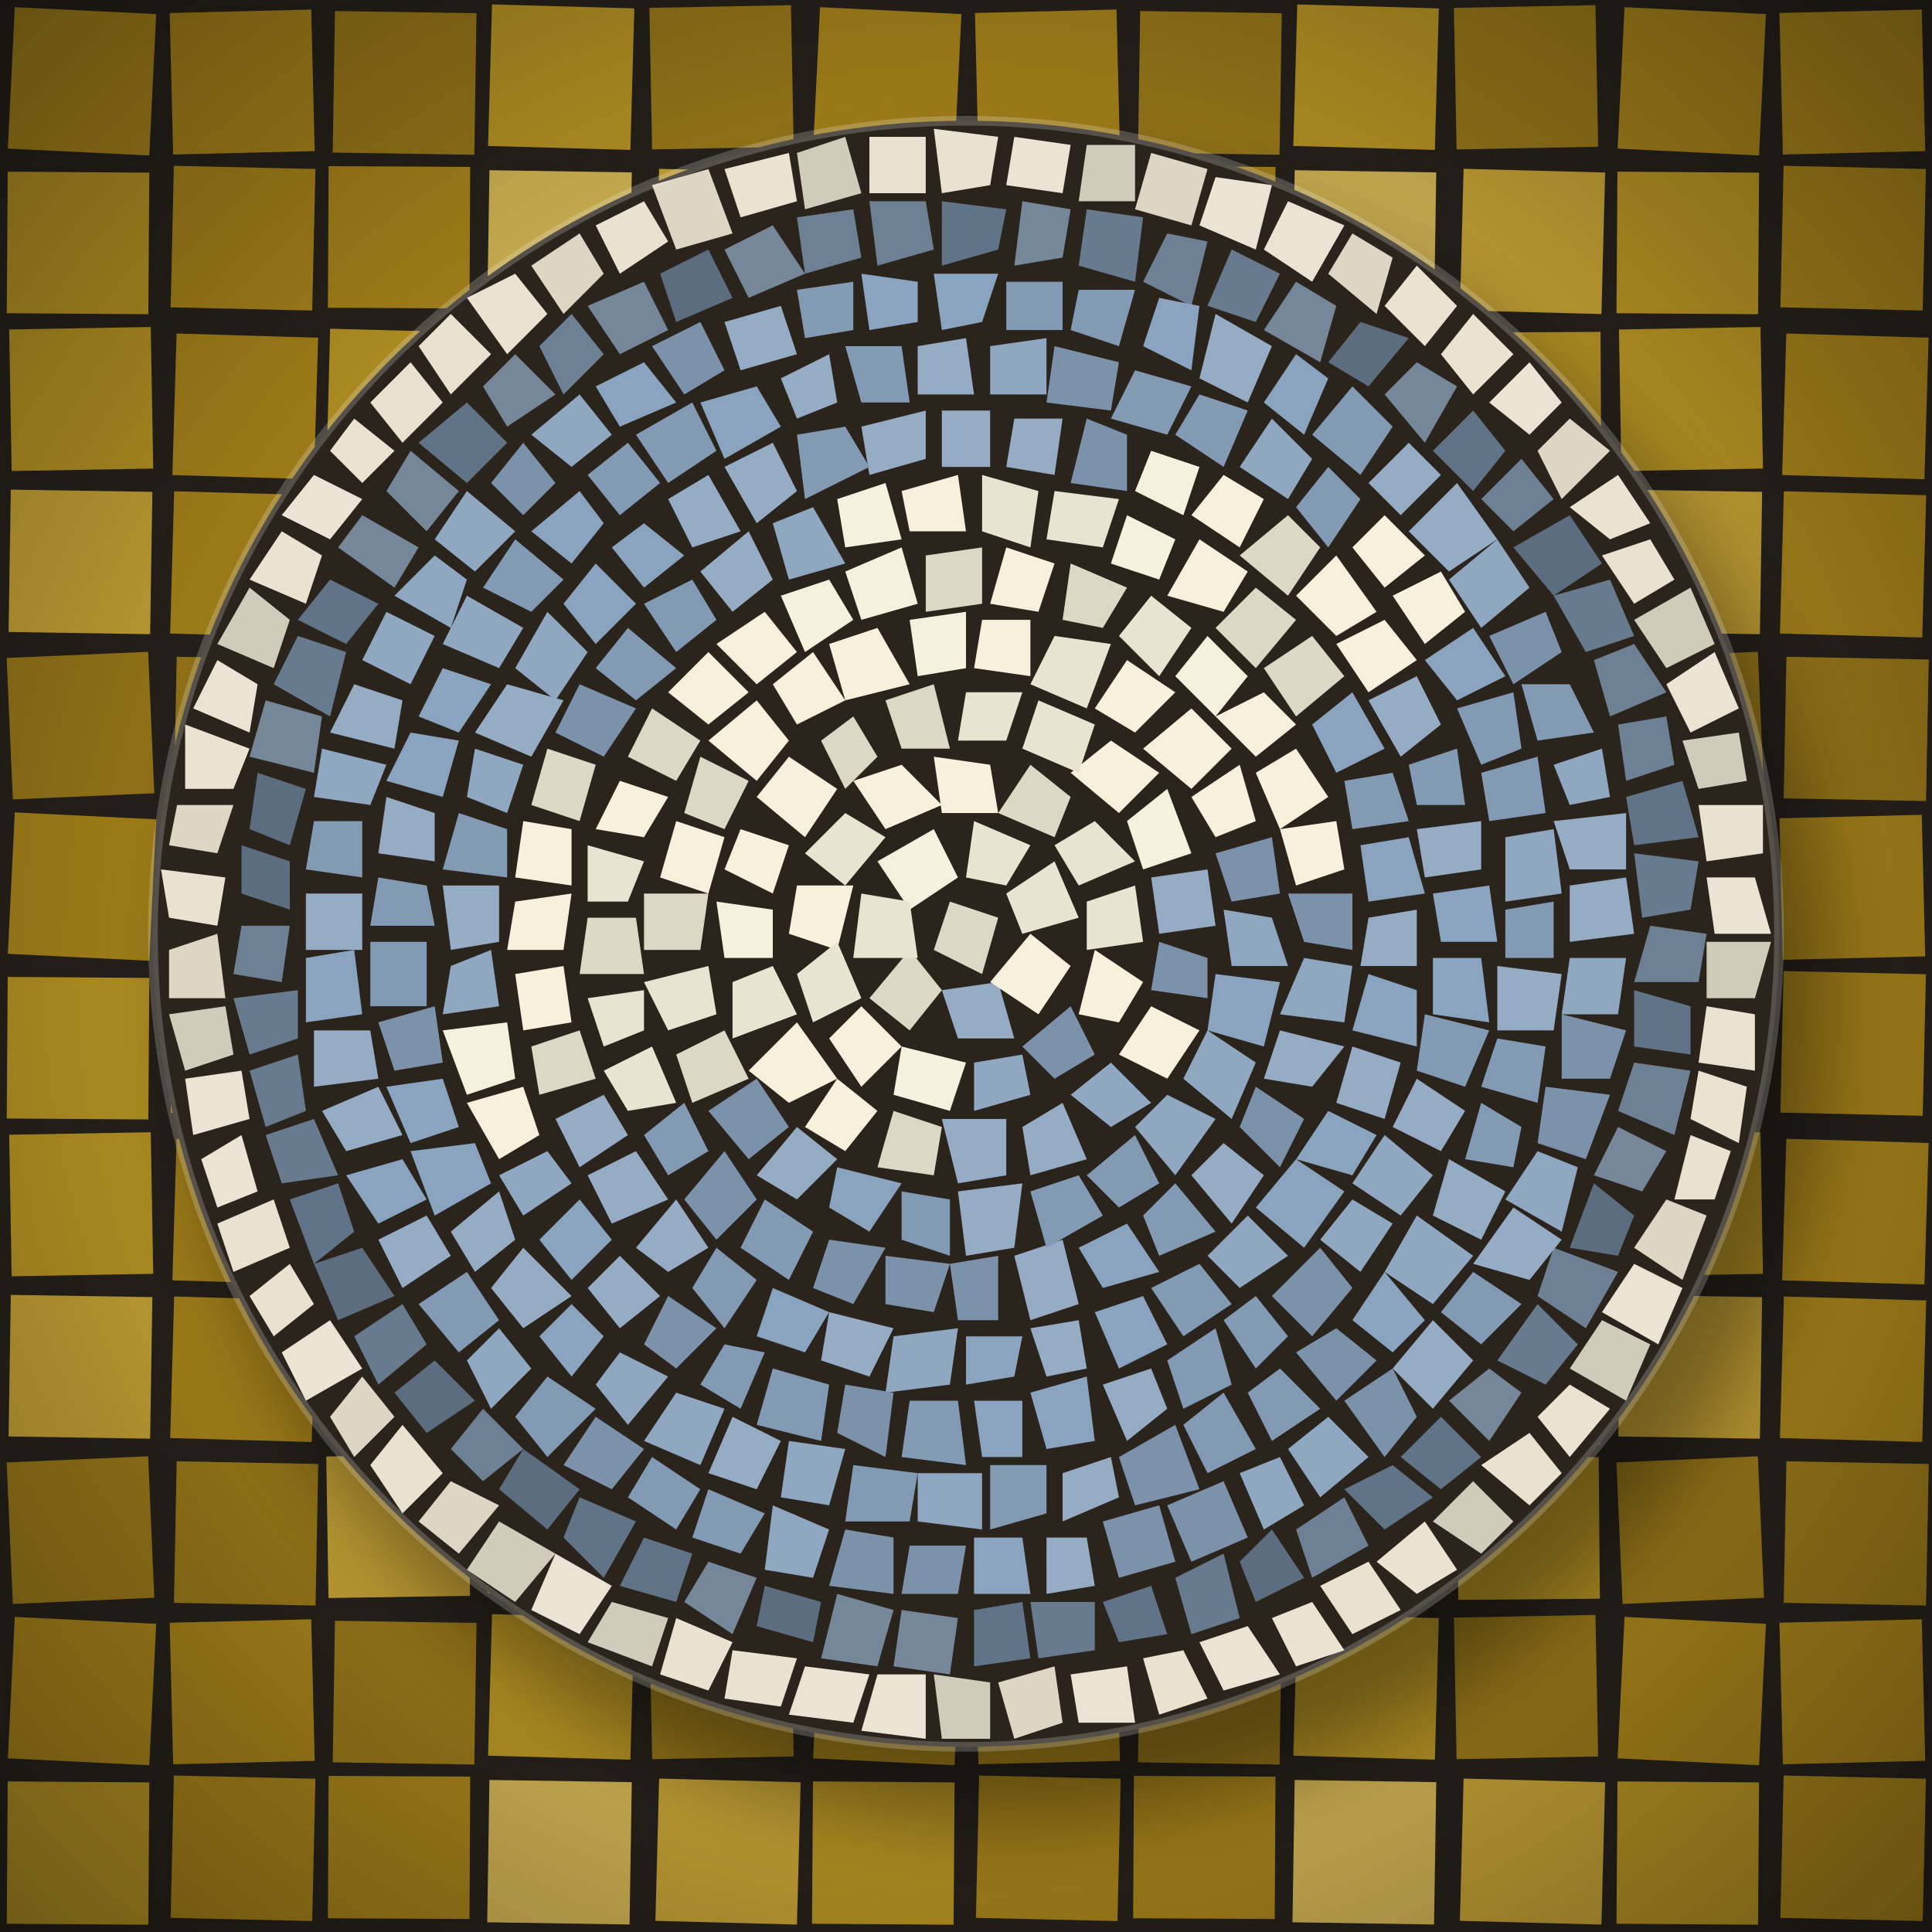
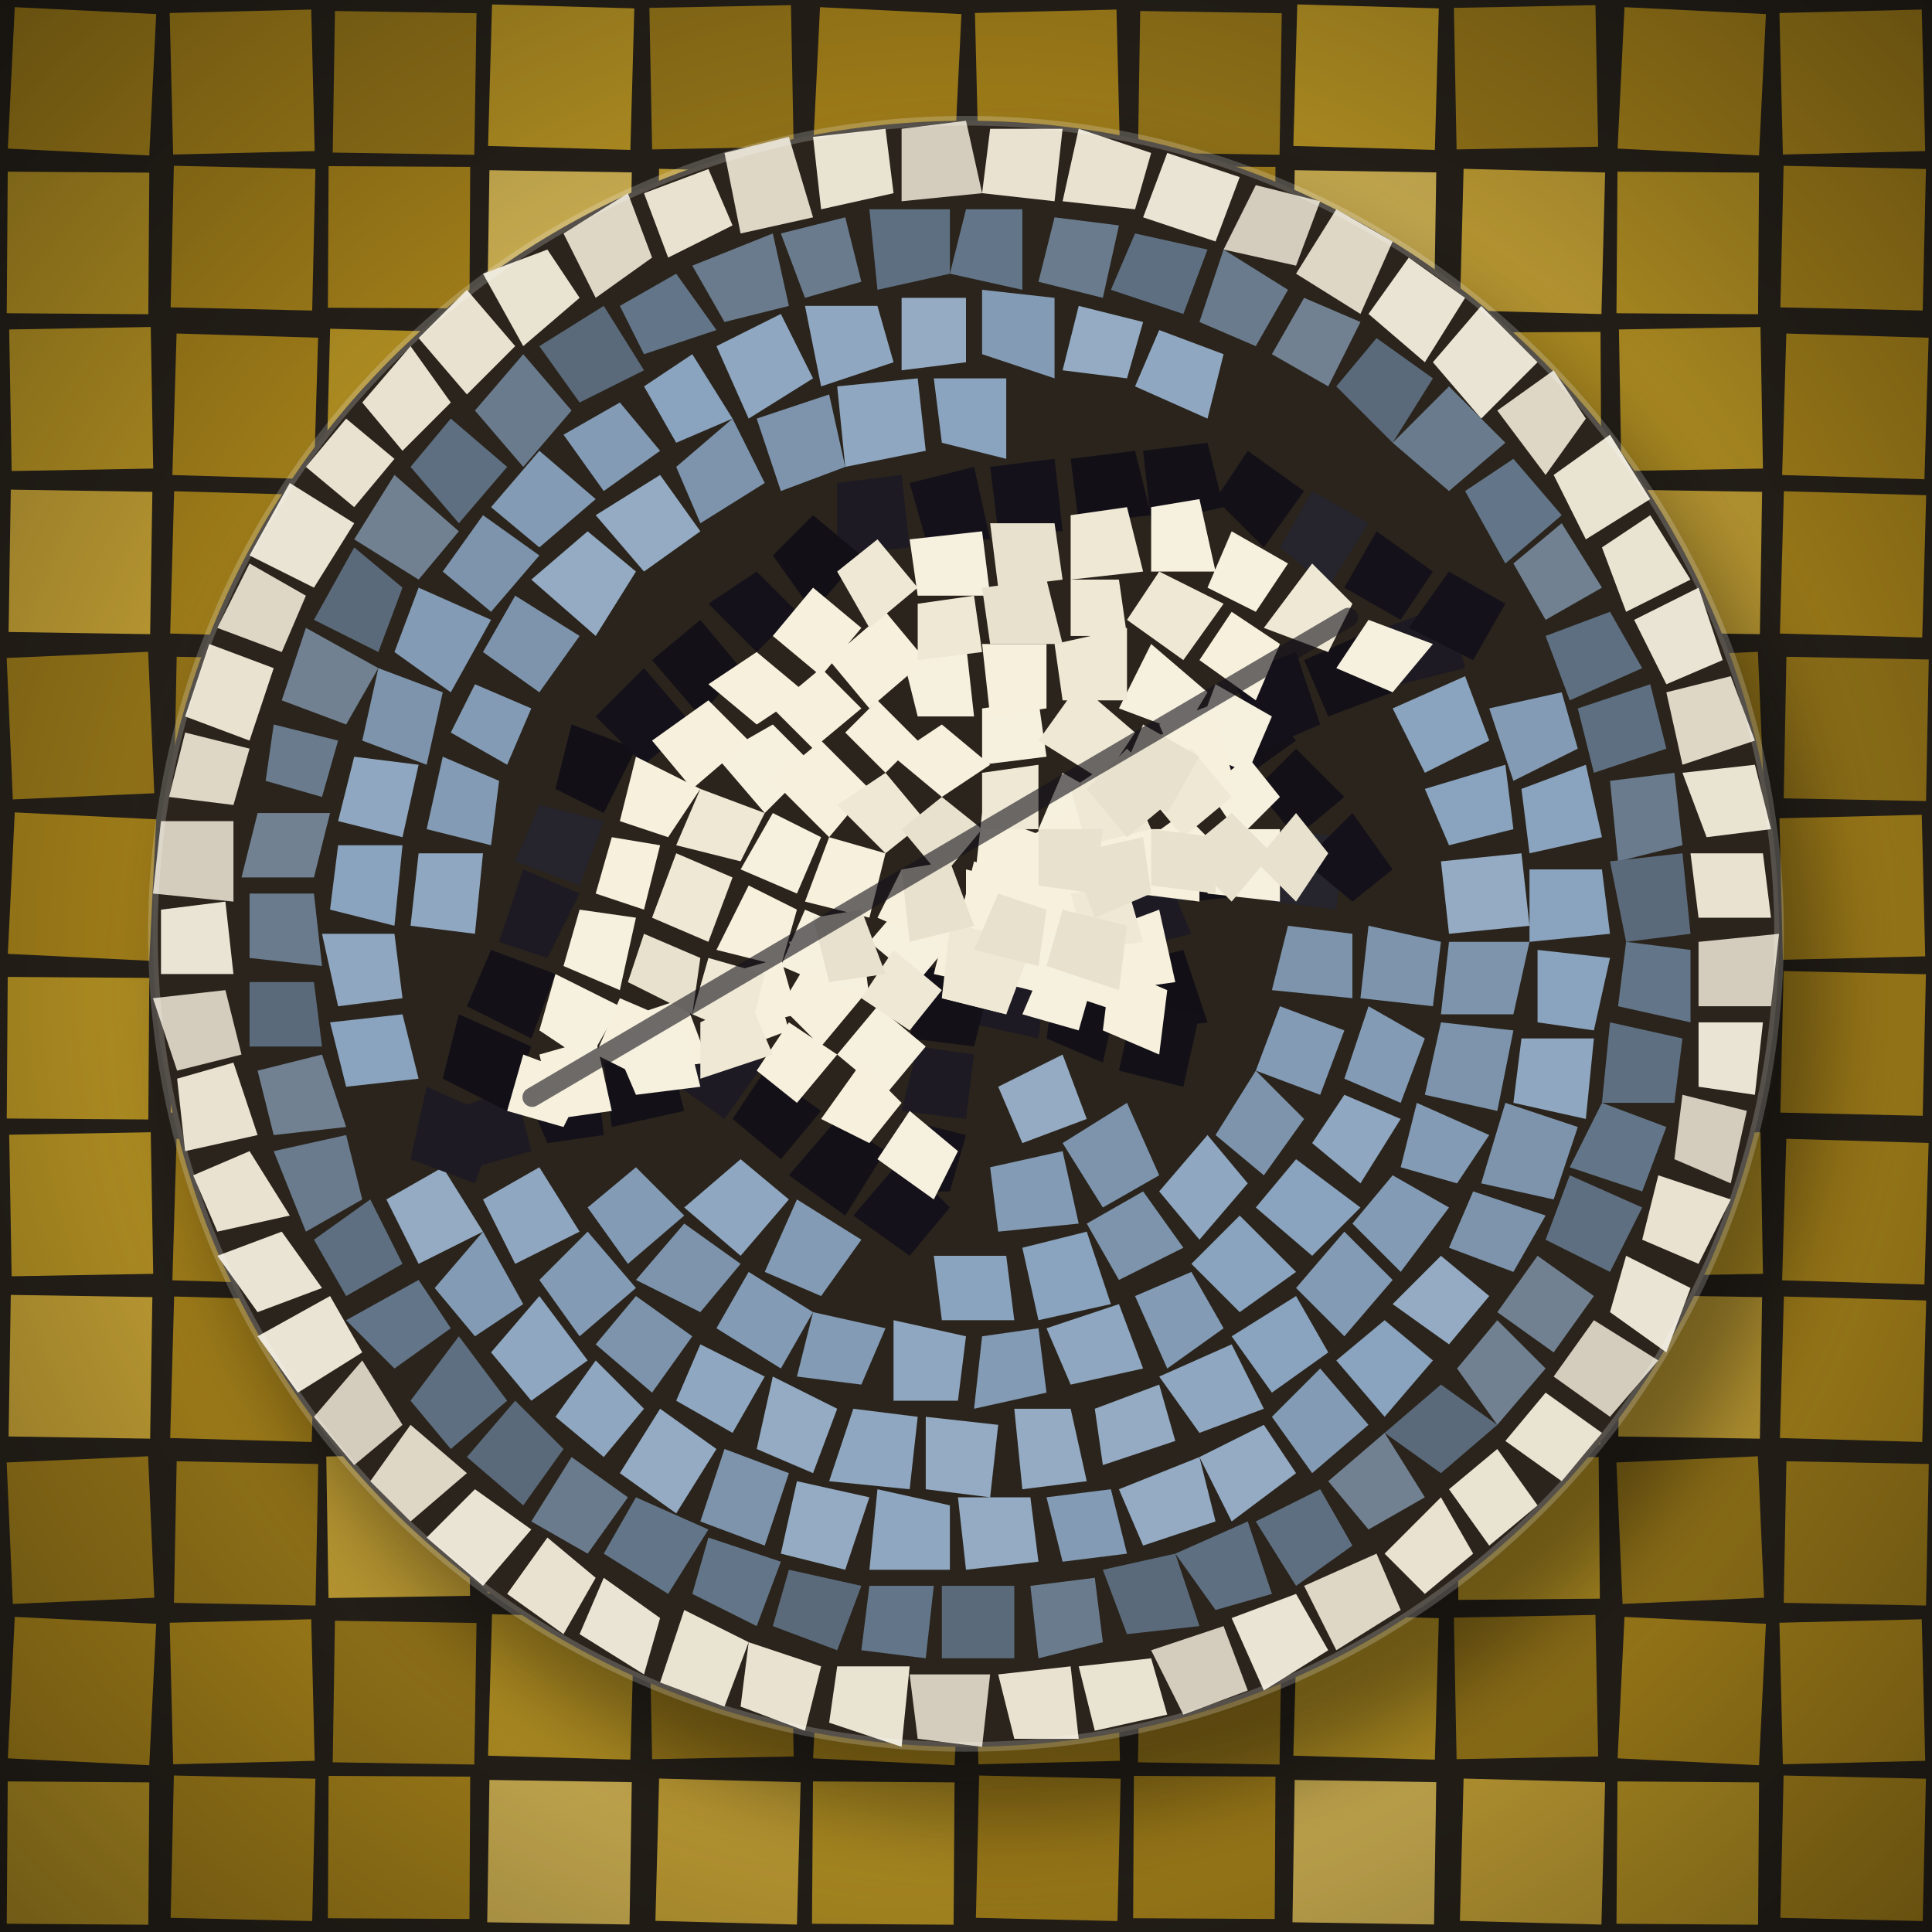
<svg xmlns="http://www.w3.org/2000/svg" viewBox="0 0 240 240" width="240" height="240" role="img" aria-labelledby="realms-piece-sky-t realms-piece-sky-d">
  <defs>
    <pattern id="realms-piece-sky-gold1" width="100" height="100" patternUnits="userSpaceOnUse">
      <rect x="1.4" y="1.3" width="17.6" height="17.6" fill="#b8901d" transform="rotate(2.8 10.0 10.0)" />
      <rect x="0.9" y="21.4" width="17.6" height="17.6" fill="#c9a227" transform="rotate(0.4 10.0 30.0)" />
      <rect x="1.3" y="40.8" width="17.6" height="17.6" fill="#c9a227" transform="rotate(-1.0 10.0 50.0)" />
      <rect x="1.2" y="61.0" width="17.6" height="17.6" fill="#d8b13a" transform="rotate(0.9 10.0 70.0)" />
      <rect x="1.2" y="81.3" width="17.6" height="17.6" fill="#a8841c" transform="rotate(-2.5 10.0 90.0)" />
      <rect x="21.3" y="1.4" width="17.6" height="17.6" fill="#b8901d" transform="rotate(-1.4 30.0 10.0)" />
      <rect x="21.4" y="20.8" width="17.6" height="17.6" fill="#b8901d" transform="rotate(1.3 30.0 30.0)" />
      <rect x="21.7" y="41.7" width="17.6" height="17.6" fill="#b8901d" transform="rotate(1.7 30.0 50.0)" />
      <rect x="21.4" y="61.3" width="17.6" height="17.6" fill="#b8901d" transform="rotate(1.6 30.0 70.0)" />
      <rect x="21.8" y="81.7" width="17.6" height="17.6" fill="#a8841c" transform="rotate(1.1 30.0 90.0)" />
      <rect x="41.5" y="1.5" width="17.6" height="17.6" fill="#a8841c" transform="rotate(0.9 50.0 10.0)" />
      <rect x="40.8" y="20.7" width="17.6" height="17.6" fill="#b8901d" transform="rotate(0.3 50.0 30.0)" />
      <rect x="40.8" y="41.1" width="17.6" height="17.6" fill="#c9a227" transform="rotate(1.5 50.0 50.0)" />
      <rect x="41.7" y="61.8" width="17.6" height="17.6" fill="#e6c55c" transform="rotate(-0.3 50.0 70.0)" />
      <rect x="40.7" y="80.8" width="17.6" height="17.6" fill="#d8b13a" transform="rotate(-0.9 50.0 90.0)" />
      <rect x="60.9" y="0.8" width="17.6" height="17.6" fill="#c9a227" transform="rotate(1.6 70.0 10.0)" />
      <rect x="60.7" y="21.3" width="17.6" height="17.6" fill="#e6c55c" transform="rotate(0.9 70.0 30.0)" />
      <rect x="61.6" y="41.8" width="17.6" height="17.6" fill="#c9a227" transform="rotate(-0.7 70.0 50.0)" />
      <rect x="61.2" y="61.1" width="17.6" height="17.6" fill="#d8b13a" transform="rotate(-2.0 70.0 70.0)" />
      <rect x="60.9" y="80.7" width="17.6" height="17.6" fill="#b8901d" transform="rotate(2.2 70.0 90.0)" />
      <rect x="80.8" y="0.8" width="17.6" height="17.6" fill="#a8841c" transform="rotate(-1.1 90.0 10.0)" />
      <rect x="81.6" y="21.2" width="17.6" height="17.6" fill="#d8b13a" transform="rotate(1.5 90.0 30.0)" />
      <rect x="81.3" y="41.3" width="17.6" height="17.6" fill="#c9a227" transform="rotate(-0.3 90.0 50.0)" />
      <rect x="81.7" y="61.4" width="17.6" height="17.6" fill="#d8b13a" transform="rotate(3.0 90.0 70.0)" />
      <rect x="81.1" y="81.1" width="17.6" height="17.6" fill="#c9a227" transform="rotate(-0.5 90.0 90.0)" />
    </pattern>
    <radialGradient id="realms-piece-sky-rg2" cx="0.5" cy="0.5" r="0.75">
      <stop offset="40%" stop-color="#000000" stop-opacity="0" />
      <stop offset="100%" stop-color="#000000" stop-opacity="0.5" />
    </radialGradient>
    <filter id="realms-piece-sky-blur3" x="-20%" y="-20%" width="140%" height="140%">
      <feGaussianBlur stdDeviation="5" />
    </filter>
  </defs>
  <g class="plate">
    <rect x="0" y="0" width="240" height="240" fill="#2a241c" />
    <rect x="0" y="0" width="240" height="240" fill="url(#realms-piece-sky-gold1)" />
    <rect x="0" y="0" width="240" height="240" fill="url(#realms-piece-sky-rg2)" />
  </g>
  <circle cx="125" cy="124" r="102" fill="#000" opacity="0.4" filter="url(#realms-piece-sky-blur3)" />
  <circle cx="120" cy="116" r="101" fill="#2a241c" />
-   <path d="M46 50l5 -5l4 5l-5 5zM52 43l4 -4l5 5l-5 5zM74 28l6 -3l3 5l-6 4zM108 17l7 0l0 7l-7 0zM116 16l8 1l-1 6l-6 1zM205 67l3 5l-5 3l-4 -6zM219 100l0 6l-7 1l-1 -7zM215 143l-2 6l-5 0l2 -8zM194 183l-4 4l-6 -5l6 -4zM174 200l-6 3l-4 -6l6 -3zM150 211l-6 2l-2 -7l5 -1zM97 212l-7 -1l1 -6l8 1zM88 210l-6 -2l2 -7l7 3zM50 188l-4 -6l4 -5l5 6zM34 166l-3 -5l5 -4l3 5zM29 158l-2 -6l7 -3l2 6zM21 114l-1 -6l8 1l-1 6z" fill="#e9e2d0" />
-   <path d="M58 37l6 -3l4 5l-5 5zM90 21l8 -2l1 6l-7 2zM176 33l5 5l-4 5l-5 -5zM183 39l5 5l-5 5l-4 -5zM201 59l4 6l-5 2l-5 -4zM218 126l0 7l-7 -1l1 -7zM217 135l-1 7l-6 -3l1 -6zM200 175l-5 6l-4 -5l4 -4zM181 195l-5 3l-5 -4l6 -5zM167 205l-6 2l-3 -6l5 -2zM23 98l0 -8l8 3l-2 5zM31 72l4 -6l5 3l-2 6zM41 56l3 -4l5 4l-4 4z" fill="#eae3d2" />
-   <path d="M66 33l6 -4l3 5l-5 5zM81 23l7 -2l3 8l-7 2zM143 19l7 2l-2 7l-7 -2zM168 29l5 3l-2 7l-6 -5zM195 52l5 4l-6 6l-3 -6zM212 151l-3 8l-6 -4l4 -6zM132 214l-6 2l-2 -7l7 -2zM57 193l-5 -4l4 -5l6 3zM44 181l-3 -5l4 -5l4 5zM21 124l0 -6l6 -2l1 8zM21 105l1 -5l7 0l-2 6z" fill="#ddd6c5" />
-   <path d="M99 19l6 -2l2 7l-7 2zM135 18l6 0l0 7l-7 0zM210 73l3 7l-6 3l-4 -6zM216 91l1 6l-6 1l-2 -6zM220 117l-2 7l-6 0l0 -7zM205 167l-3 7l-7 -4l4 -6zM188 189l-4 4l-6 -4l5 -5zM123 216l-6 0l-1 -8l7 1zM81 207l-8 -3l3 -5l7 2zM64 199l-6 -4l4 -6l7 4zM23 133l-2 -7l7 -1l1 6zM27 80l4 -7l5 4l-2 6z" fill="#d1cbbb" />
-   <path d="M126 17l7 1l-1 6l-7 -1zM151 22l7 1l-2 8l-7 -3zM160 25l7 3l-4 7l-6 -4zM190 45l4 5l-4 4l-5 -4zM213 81l3 7l-6 3l-3 -6zM218 109l2 7l-7 0l-1 -7zM209 160l-3 7l-7 -4l4 -6zM159 208l-7 2l-3 -6l6 -2zM141 214l-7 0l-1 -6l7 -1zM115 216l-8 -1l2 -7l6 0zM106 214l-8 -1l2 -6l8 1zM72 203l-6 -3l3 -7l7 4zM38 174l-3 -6l6 -4l4 6zM27 150l-2 -6l5 -3l2 7zM24 141l-1 -7l7 -1l1 6zM24 88l3 -6l5 3l-1 6zM35 64l4 -5l6 3l-4 5z" fill="#ebe4d4" />
-   <path d="M161 35l5 3l-2 7l-7 -4zM176 45l5 3l-4 7l-5 -6zM207 143l-3 5l-6 -2l3 -6zM189 173l-4 6l-5 -5l5 -4zM118 208l-7 -1l1 -7l7 1zM109 207l-7 -1l2 -8l7 2zM91 203l-6 -4l3 -5l6 2zM31 94l2 -7l7 2l-1 7zM42 68l3 -4l7 4l-3 5zM48 61l3 -5l6 5l-4 5zM60 48l4 -4l5 5l-6 4zM73 38l7 -3l3 6l-6 3zM90 31l6 -3l4 6l-7 3zM127 25l6 1l-1 6l-6 1z" fill="#768799" />
-   <path d="M169 40l6 2l-5 6l-5 -3zM195 64l4 6l-6 4l-5 -6zM203 151l-2 5l-6 -1l3 -8zM162 196l-6 3l-2 -5l4 -4zM101 204l-7 -2l1 -5l7 2zM68 190l-6 -5l3 -5l7 5zM53 178l-4 -5l5 -4l5 5zM42 164l-3 -7l6 -2l4 6zM30 111l0 -6l6 2l0 6zM31 103l1 -7l6 2l-2 7zM82 34l6 -3l3 6l-7 3z" fill="#5c6d7f" />
-   <path d="M183 51l4 5l-4 5l-5 -5zM209 97l2 7l-8 1l-1 -6zM210 125l0 6l-7 -1l0 -7zM184 181l-5 4l-5 -4l5 -5zM178 186l-6 4l-5 -5l6 -3zM145 203l-6 1l-2 -5l6 -2zM128 206l-7 1l0 -7l6 -1zM84 199l-7 -2l3 -6l6 2zM75 196l-5 -5l2 -5l7 3zM39 157l-3 -8l6 -2l2 6zM37 77l4 -5l6 3l-4 5zM52 55l6 -5l5 5l-5 5zM117 25l8 1l-1 5l-7 2z" fill="#617386" />
-   <path d="M189 57l4 5l-5 4l-4 -4zM203 80l4 6l-7 3l-2 -7zM207 89l1 6l-6 2l-1 -7zM212 116l-1 6l-8 0l2 -7zM210 133l-2 8l-7 -3l2 -6zM201 158l-4 7l-6 -4l2 -6zM170 192l-7 4l-2 -6l6 -4zM60 184l-4 -4l4 -5l5 5zM29 121l1 -6l6 0l-1 7zM67 43l4 -4l4 5l-5 5zM99 27l7 -1l1 6l-7 2zM108 25l7 0l1 6l-7 2zM145 29l5 1l-2 8l-6 -3z" fill="#6e8093" />
-   <path d="M200 72l3 7l-6 2l-4 -7zM211 107l-1 6l-6 1l-1 -8zM196 167l-4 5l-6 -3l5 -7zM154 201l-6 2l-2 -7l6 -3zM136 205l-7 1l-1 -7l8 0zM47 172l-3 -6l6 -4l3 5zM35 147l-2 -6l6 -2l3 7zM33 140l-2 -7l6 -2l1 7zM31 131l-2 -7l8 -1l0 6zM34 85l3 -6l6 2l-2 8zM135 26l7 1l-1 8l-7 -2zM153 31l6 3l-3 6l-6 -2z" fill="#677a8e" />
-   <path d="M50 160l-3 -6l6 -3l3 5zM43 143l-3 -5l7 -3l3 6zM39 135l0 -7l7 0l1 6zM38 118l0 -7l7 0l0 7zM41 91l3 -6l6 2l-1 6zM90 40l7 -2l2 6l-7 2zM151 39l7 4l-3 7l-6 -3zM175 55l4 4l-5 5l-4 -4zM181 60l5 7l-6 4l-5 -5zM202 101l0 7l-7 0l-2 -6zM202 109l1 7l-8 1l0 -7zM194 154l-4 5l-7 -2l5 -7zM183 169l-5 6l-5 -5l5 -6zM136 197l-6 1l0 -7l5 0zM194 121l-1 7l-7 0l0 -8zM187 148l-3 6l-6 -3l2 -7zM139 186l-7 3l0 -6l6 -2zM94 185l-6 -2l3 -7l6 3zM65 165l-4 -5l4 -5l6 6zM59 158l-3 -5l6 -5l2 6zM47 106l1 -7l6 2l0 6zM97 47l6 -3l1 6l-5 2zM114 43l6 -1l1 7l-7 0zM77 165l-4 -5l4 -4l5 5zM56 118l-1 -8l7 0l0 7zM59 91l4 -6l7 2l-4 7zM83 62l5 -3l4 7l-6 2zM90 58l6 -3l3 6l-5 4zM107 53l8 -2l0 6l-7 2zM117 51l6 0l0 7l-6 0zM126 52l6 0l-1 7l-6 -1zM176 84l3 6l-5 4l-4 -7zM184 102l0 6l-7 1l-1 -6zM182 138l-3 5l-6 -3l3 -6zM145 175l-5 4l-3 -7l6 -2zM176 113l0 7l-7 0l1 -6zM174 132l-2 7l-6 -2l2 -7zM135 170l-5 1l-2 -6l6 -1zM108 171l-6 -2l1 -6l8 2zM83 158l-4 -3l5 -6l4 6zM76 152l-3 -6l6 -3l4 6zM72 145l-3 -6l6 -3l3 5zM87 71l6 -5l3 6l-5 4zM167 130l-4 5l-6 -1l2 -6zM157 146l-4 6l-5 -6l4 -4zM134 162l-6 2l-2 -8l6 -2zM126 155l-6 1l-1 -8l8 -1zM99 149l-5 -3l5 -6l5 4zM135 144l-7 2l-1 -6l5 -3zM125 146l-6 1l-2 -8l8 0zM150 108l1 7l-7 1l-1 -7zM126 129l-7 0l-2 -6l7 -1z" fill="#95acc4" />
-   <path d="M47 152l-4 -6l7 -2l3 5zM38 127l0 -8l6 -1l1 8zM74 48l6 -3l4 5l-7 3zM107 34l7 1l0 5l-6 1zM116 34l8 0l-2 6l-5 1zM144 37l5 1l-1 8l-6 -3zM161 44l4 3l-3 7l-5 -4zM128 198l-7 0l0 -7l6 0zM177 164l-4 4l-5 -4l4 -6zM71 171l-4 -5l4 -4l4 4zM54 151l-3 -8l8 -1l2 5zM51 142l-3 -7l7 -1l2 6zM48 97l3 -6l6 1l-2 7zM52 89l3 -6l6 2l-4 6zM66 66l6 -5l3 4l-4 5zM87 50l7 -2l3 5l-7 4zM183 78l4 6l-6 3l-4 -5zM71 159l-4 -5l5 -5l4 5zM70 75l4 -5l5 5l-5 5zM76 68l4 -3l5 4l-5 4zM185 110l1 7l-7 0l-1 -6zM184 119l1 8l-7 -1l0 -7zM136 179l-6 1l-2 -7l7 -2zM127 181l-5 0l-1 -7l6 0zM168 86l4 7l-6 3l-3 -6zM175 104l2 7l-7 1l-1 -7zM176 123l0 7l-8 -2l2 -7zM171 141l-3 5l-7 -2l4 -6zM167 148l-5 7l-6 -5l5 -6zM145 167l-6 3l-3 -7l6 -2zM126 171l-6 1l0 -6l7 0zM100 168l-6 -2l2 -6l7 3zM144 158l-7 2l-3 -5l6 -3zM159 122l-2 8l-7 -2l1 -7zM108 153l-5 -3l1 -5l8 2z" fill="#8aa3be" />
-   <path d="M38 108l1 -6l6 0l0 7zM99 36l7 -1l0 6l-6 1zM125 35l7 0l0 6l-7 0zM134 36l7 0l-2 7l-6 -2zM168 48l5 5l-4 6l-6 -5zM195 85l3 6l-7 1l-2 -7zM189 162l-5 5l-5 -4l4 -5zM92 193l-6 -2l2 -6l7 3zM84 190l-6 -4l3 -5l6 4zM68 181l-4 -5l4 -5l6 4zM57 168l-5 -6l6 -4l4 6zM192 130l-1 7l-7 -2l2 -6zM189 140l-1 5l-6 -1l2 -7zM164 175l-6 4l-3 -6l4 -3zM156 180l-6 3l-3 -6l5 -4zM130 188l-7 2l0 -8l7 0zM113 189l-8 0l1 -7l8 1zM46 125l0 -8l7 0l0 8zM46 115l1 -6l6 1l1 5zM60 73l4 -6l6 5l-4 4zM73 59l5 -4l4 5l-5 4zM79 54l7 -4l3 6l-6 4zM105 43l7 0l1 7l-6 0zM141 46l7 2l-3 6l-7 -2zM149 49l6 2l-3 7l-6 -4zM165 58l4 4l-4 6l-4 -5zM188 86l1 7l-5 2l-3 -7zM191 94l1 7l-7 1l-1 -6zM193 112l0 7l-6 0l0 -6zM55 108l2 -7l6 2l0 6zM99 54l6 -1l3 5l-8 4zM181 93l1 7l-6 0l-1 -5zM185 128l-3 7l-6 -2l1 -7zM160 166l-4 4l-4 -6l4 -3zM153 172l-6 3l-2 -6l6 -4zM120 182l-8 -1l1 -7l6 0zM102 179l-8 -2l2 -7l7 2zM92 175l-5 -3l3 -5l5 1zM173 96l2 6l-7 1l-1 -6zM153 162l-6 4l-4 -6l6 -3zM90 165l-4 -5l3 -5l5 4zM74 83l4 -5l6 5l-5 4zM80 75l6 -3l3 5l-5 4zM83 146l-3 -5l5 -4l3 6zM151 153l-7 3l-2 -5l4 -4zM98 159l-6 -4l3 -6l6 4zM144 147l-5 3l-4 -4l6 -5zM137 151l-7 4l-2 -7l6 -2zM118 156l-6 -2l0 -6l6 1z" fill="#839ab4" />
-   <path d="M39 99l1 -6l8 2l-2 5zM45 82l3 -6l6 3l-3 6zM49 74l5 -5l4 3l-2 6zM54 67l4 -6l6 5l-5 5zM66 54l6 -5l4 5l-5 4zM186 67l4 6l-6 5l-4 -6zM199 93l1 6l-5 1l-2 -5zM202 119l-1 7l-7 0l1 -7zM196 145l-2 8l-7 -4l4 -6zM170 181l-6 5l-4 -6l5 -4zM162 187l-5 3l-3 -7l5 -2zM101 196l-6 -1l1 -8l7 3zM61 175l-3 -6l4 -4l4 5zM183 156l-5 6l-6 -4l4 -7zM122 190l-8 -1l0 -6l8 0zM103 187l-6 -1l1 -7l7 1zM87 182l-7 -3l4 -6l6 2zM78 177l-4 -5l3 -4l6 3zM55 80l3 -6l7 4l-3 5zM123 43l7 -1l0 7l-7 0zM158 52l5 5l-3 5l-6 -4zM193 103l1 8l-7 1l0 -8zM65 151l-3 -5l6 -3l3 4zM55 126l1 -6l5 -2l1 7zM58 99l1 -6l6 2l-2 6zM64 83l4 -7l5 5l-4 6zM178 146l-4 5l-6 -4l4 -6zM173 152l-4 6l-5 -4l4 -5zM160 156l-6 4l-4 -4l5 -5zM118 172l-8 1l1 -7l8 -1zM96 65l5 -2l4 7l-7 2zM168 120l-1 7l-8 -1l3 -7zM158 114l2 6l-7 0l-1 -7zM156 132l-3 7l-6 -5l3 -6zM151 139l-5 7l-5 -6l4 -4zM143 137l-5 3l-5 -4l5 -4zM128 136l-7 2l0 -6l6 -1z" fill="#8fa7c1" />
-   <path d="M61 60l4 -5l4 5l-4 4zM81 43l6 -3l3 6l-5 3zM192 76l2 5l-6 4l-3 -6zM202 128l-2 6l-6 0l0 -8zM200 136l-3 8l-6 -2l1 -7zM176 176l-4 5l-5 -7l6 -4zM155 191l-7 3l-3 -7l7 -3zM146 194l-7 2l-2 -7l7 -2zM119 198l-7 0l1 -6l7 0zM111 198l-8 -1l2 -7l6 1zM76 185l-6 -3l4 -6l6 4zM171 169l-5 5l-5 -6l5 -3zM149 185l-8 2l-2 -6l7 -4zM49 133l-2 -6l7 -2l1 7zM131 43l8 2l-1 6l-8 -1zM84 170l-4 -3l3 -6l6 4zM135 52l5 2l0 7l-7 -1zM168 160l-5 6l-5 -5l6 -6zM110 181l-6 -3l1 -6l6 1zM69 91l3 -6l7 3l-4 6zM168 111l0 7l-6 -1l-2 -6zM162 139l-3 6l-5 -5l2 -5zM124 164l-5 0l-1 -7l6 -1zM116 163l-6 -1l0 -6l8 1zM106 162l-5 -2l2 -6l7 1zM89 154l-4 -5l5 -6l4 6zM158 104l1 7l-6 1l-2 -6zM93 144l-5 -6l6 -4l4 6zM150 119l0 5l-7 -1l1 -6zM136 131l-5 3l-4 -4l6 -5z" fill="#7c92ab" />
-   <path d="M172 64l5 5l-5 4l-4 -5zM62 144l-4 -7l7 -2l2 6zM149 67l6 4l-3 5l-7 -2zM65 128l-1 -7l6 -1l1 7zM63 118l1 -6l7 -1l-1 7zM64 109l1 -7l6 1l0 7zM83 86l5 -5l5 5l-5 4zM161 93l4 6l-6 4l-3 -7zM122 77l6 0l0 7l-7 -1zM154 95l2 7l-5 2l-3 -5zM88 92l6 -5l4 5l-4 5zM105 143l-5 -3l4 -6l5 4zM98 137l-5 -4l6 -6l5 7zM90 108l2 -5l6 2l-2 6zM94 99l4 -5l6 4l-4 6zM138 92l6 4l-5 5l-6 -5zM149 128l-4 6l-6 -3l4 -6zM106 97l6 -2l5 5l-7 3zM116 94l7 1l1 6l-7 0zM142 122l-3 5l-5 -1l2 -8zM133 120l-4 6l-6 -4l5 -6z" fill="#f6f0dd" />
-   <path d="M179 71l3 5l-5 4l-4 -6zM152 59l5 3l-3 6l-6 -4zM166 69l5 7l-5 3l-5 -5zM172 77l4 5l-6 4l-4 -6zM112 61l7 -2l1 7l-7 0zM74 103l3 -6l6 2l-3 5zM89 80l6 -4l4 5l-5 4zM125 68l6 2l-2 6l-6 -1zM157 86l4 4l-5 4l-5 -5zM166 102l1 6l-6 2l-2 -7zM103 80l6 -2l4 7l-8 2zM140 82l6 4l-5 5l-5 -3zM148 88l5 5l-5 5l-6 -5zM82 109l2 -7l6 2l-2 7zM96 85l5 -4l4 6l-6 3zM107 135l-4 -6l4 -4l5 5zM98 116l1 -6l7 0l-2 8z" fill="#f6f0dc" />
-   <path d="M58 136l-3 -8l8 -1l1 7zM143 56l6 2l-2 6l-6 -3zM140 64l6 3l-2 5l-6 -2zM104 62l6 -2l2 7l-7 1zM97 74l6 -2l3 5l-6 4zM105 71l7 -3l2 7l-7 2zM150 79l5 5l-4 5l-5 -5zM113 77l7 -1l0 7l-6 1zM90 119l-1 -7l7 1l0 6zM145 98l3 8l-6 2l-2 -6zM118 138l-7 -2l1 -6l8 2zM109 107l7 -4l3 6l-6 4z" fill="#f6f1df" />
-   <path d="M160 64l4 4l-4 6l-6 -5zM156 73l5 4l-5 6l-5 -5zM163 79l4 5l-6 5l-4 -6zM67 136l-1 -6l6 -2l2 6zM66 100l2 -7l6 2l-2 7zM72 121l1 -7l6 0l1 7zM78 94l3 -6l6 4l-3 5zM115 69l7 -1l0 7l-7 1zM133 70l7 3l-3 5l-5 -1zM86 137l-2 -6l6 -3l3 6zM80 118l0 -7l8 0l-1 7zM85 101l2 -7l6 3l-3 6zM116 146l-7 -1l2 -7l6 2zM102 92l4 -3l3 5l-4 4zM110 87l6 -2l2 8l-6 0zM128 95l5 4l-2 5l-7 -3zM113 128l-5 -4l5 -6l4 5zM118 112l6 2l-2 7l-6 -3z" fill="#ddd8c6" />
-   <path d="M131 61l8 1l-2 6l-7 -1zM122 59l7 2l-1 7l-6 -2zM78 138l-3 -5l6 -3l3 7zM75 130l-2 -6l7 -1l0 5zM73 112l0 -7l7 2l-2 5zM143 74l5 4l-4 6l-5 -5zM131 79l7 1l-3 8l-7 -3zM83 128l-3 -6l8 -2l1 6zM91 129l0 -7l5 -2l3 6zM120 86l7 0l-2 6l-6 0zM129 87l7 3l-2 6l-7 -3zM136 102l5 5l-7 3l-3 -5zM141 110l1 7l-7 1l0 -6zM101 127l-2 -6l5 -4l3 7zM100 106l5 -5l5 3l-5 6zM121 102l7 3l-3 5l-5 -1zM131 107l3 7l-7 2l-2 -5zM106 119l1 -8l6 1l1 7z" fill="#e9e4d1" />
+   <path d="M45 50l6 -7l5 7l-6 6zM52 42l6 -6l6 7l-6 6zM80 24l8 -3l3 7l-8 4zM123 16l9 0l-1 9l-9 -1zM134 16l9 3l-2 7l-9 -1zM219 106l1 8l-9 0l-1 -8zM215 149l-4 8l-7 -3l2 -8zM183 193l-6 5l-5 -5l7 -7zM134 216l-8 0l-2 -8l9 -1zM100 215l-8 -3l1 -8l9 3zM70 203l-7 -5l5 -7l6 5zM27 153l-3 -7l7 -3l5 8zM23 143l-1 -9l7 -2l3 9zM23 89l3 -9l8 3l-3 9zM38 58l5 -6l6 5l-5 6z" fill="#e9e2d0" />
+   <path d="M60 34l8 -3l4 6l-7 6zM101 17l9 -1l1 8l-9 2zM200 54l5 8l-8 5l-4 -8zM205 64l5 8l-8 4l-3 -8zM218 95l2 8l-8 1l-3 -8zM199 178l-5 6l-7 -5l5 -6zM191 187l-6 5l-5 -7l6 -5zM145 213l-9 2l-2 -8l9 -1zM112 217l-9 -3l1 -7l9 0zM90 212l-8 -3l3 -9l8 4z" fill="#e9e3d2" />
+   <path d="M70 29l8 -5l3 8l-7 5zM90 19l8 -2l3 10l-9 2zM166 26l7 4l-4 9l-8 -5zM193 46l4 6l-5 7l-6 -8zM215 84l3 8l-9 3l-2 -9zM174 200l-8 5l-4 -8l9 -4zM51 189l-5 -5l5 -7l7 6zM21 99l2 -8l8 2l-2 7zM27 78l4 -8l7 4l-3 7z" fill="#ded7c6" />
+   <path d="M112 16l8 -1l2 9l-10 1zM156 23l8 2l-3 8l-9 -2zM221 116l-1 9l-9 0l0 -8zM217 138l-2 9l-7 -3l1 -8zM206 169l-6 7l-7 -5l5 -7zM155 210l-8 3l-4 -8l9 -3zM122 217l-8 -1l-1 -8l10 0zM44 182l-5 -6l6 -7l5 8zM22 133l-3 -9l9 -1l2 8zM19 111l1 -9l9 0l0 10z" fill="#d4cdbd" />
+   <path d="M145 19l9 3l-3 8l-9 -3zM175 32l7 5l-5 8l-7 -6zM184 38l7 7l-7 7l-6 -7zM211 73l3 9l-7 3l-4 -8zM219 127l-1 9l-7 -1l0 -8zM210 160l-3 8l-7 -5l2 -7zM165 205l-8 5l-4 -9l8 -3zM80 208l-8 -5l3 -7l7 5zM60 197l-7 -6l6 -6l7 5zM37 173l-5 -7l9 -5l4 7zM32 163l-5 -7l8 -3l5 7zM20 121l0 -8l8 -1l1 9zM31 69l5 -9l8 5l-5 8z" fill="#eae4d4" />
+   <path d="M94 202l-8 -4l2 -7l9 3zM83 198l-8 -5l4 -7l9 4zM49 170l-6 -6l9 -5l4 6zM77 38l7 -4l5 7l-9 3zM120 26l7 0l0 10l-9 -2zM188 57l6 7l-7 6l-5 -9zM210 118l0 9l-9 -2l1 -8zM207 140l-3 8l-9 -3l4 -8zM115 206l-8 -1l1 -8l8 0z" fill="#637588" />
+   <path d="M73 193l-7 -4l5 -8l7 5zM38 153l-4 -10l9 -2l2 8zM31 119l0 -8l8 0l1 9zM33 97l1 -7l8 2l-2 7zM59 51l6 -7l6 7l-6 7zM86 33l10 -4l2 9l-8 2zM97 29l8 -2l2 8l-7 2zM131 27l8 1l-2 9l-8 -2zM152 31l8 5l-4 7l-7 -3zM180 48l7 7l-7 6l-7 -6zM208 96l1 9l-8 2l-1 -10zM137 204l-8 2l-1 -9l8 -1z" fill="#6a7b8d" />
+   <path d="M65 187l-7 -6l6 -7l6 6zM31 130l0 -8l8 0l1 8zM39 77l5 -9l6 5l-3 8zM67 43l8 -5l5 8l-8 4zM171 42l7 5l-5 8l-7 -7zM209 106l1 10l-8 1l-2 -10zM186 177l-7 6l-7 -5l7 -6zM149 202l-9 1l-3 -8l9 -2zM126 206l-9 0l0 -9l9 0zM104 205l-8 -3l2 -7l9 2z" fill="#5a6a7b" />
+   <path d="M56 180l-5 -6l6 -8l6 8zM43 161l-4 -7l7 -5l4 8zM51 58l5 -6l7 6l-6 7zM108 26l10 0l0 8l-9 2zM141 29l9 2l-3 8l-9 -3zM200 76l4 7l-9 4l-3 -8zM205 85l2 8l-9 3l-2 -8zM209 129l-1 8l-9 0l1 -10zM204 150l-4 8l-8 -4l3 -8zM168 192l-7 5l-5 -8l8 -4zM158 198l-7 2l-5 -7l9 -4z" fill="#5e6f81" />
+   <path d="M34 141l-2 -8l8 -2l3 9zM30 109l2 -8l9 0l-2 8zM35 87l3 -9l9 5l-4 7zM44 67l5 -8l8 7l-5 6zM162 37l7 3l-4 8l-7 -4zM194 65l5 8l-7 4l-4 -7zM198 161l-5 7l-7 -5l5 -7zM192 170l-6 7l-5 -7l5 -6zM177 186l-7 4l-5 -6l7 -6z" fill="#718192" />
+   <path d="M194 86l2 7l-8 4l-3 -9zM170 177l-7 6l-5 -7l6 -6zM140 193l-8 1l-2 -8l8 -1zM59 166l-5 -6l6 -7l5 9zM49 81l3 -8l9 4l-5 9zM61 63l6 -7l7 6l-7 6zM70 54l7 -4l5 6l-7 5zM122 36l9 1l0 10l-9 -3zM72 166l-5 -7l6 -6l6 7zM53 103l2 -9l7 3l-1 8zM56 91l3 -6l7 3l-3 7zM185 141l-4 6l-7 -2l2 -8zM180 150l-6 8l-6 -6l5 -6zM173 159l-6 7l-6 -6l6 -7zM177 129l-3 8l-7 -3l3 -9zM152 165l-7 5l-4 -9l7 -3zM130 173l-9 2l1 -9l7 -1zM107 172l-8 -1l2 -8l9 2zM97 170l-8 -5l4 -7l8 5zM78 157l-5 -7l6 -5l6 6zM167 128l-3 8l-8 -3l3 -8zM102 161l-7 -3l4 -9l8 5zM134 152l-10 1l-1 -8l9 -2z" fill="#839bb5" />
+   <path d="M197 95l2 9l-9 2l-1 -8zM199 108l1 8l-10 1l0 -9zM200 119l-2 9l-7 -1l0 -9zM178 169l-6 7l-6 -7l6 -5zM43 135l-2 -8l9 -1l2 8zM41 113l1 -8l8 0l-1 10zM80 48l6 -4l5 8l-7 3zM116 47l9 0l0 10l-8 -2zM182 84l3 8l-8 4l-4 -8zM187 95l1 8l-8 2l-3 -7zM165 168l-7 5l-5 -7l8 -5zM169 150l-6 6l-7 -6l5 -6zM161 158l-7 5l-6 -6l6 -6zM138 162l-9 2l-2 -9l8 -2zM126 164l-9 0l-1 -8l9 0z" fill="#8aa3be" />
+   <path d="M198 129l-1 10l-9 -2l1 -8zM118 195l-10 0l1 -10l9 2zM75 181l-6 -5l5 -7l6 6zM66 174l-5 -6l6 -7l6 8zM42 125l-2 -9l9 0l1 8zM42 102l2 -8l8 1l-2 9zM89 43l8 -4l4 8l-8 5zM100 38l9 0l2 7l-9 3zM144 41l8 3l-2 8l-9 -4zM64 157l-4 -8l7 -4l5 8zM51 115l1 -9l8 0l-1 10zM104 48l10 -1l1 9l-10 2zM157 175l-8 3l-5 -7l9 -4zM113 185l-10 -1l3 -9l8 1zM91 178l-7 -4l3 -7l8 4zM174 139l-5 8l-6 -5l4 -6zM142 170l-9 2l-3 -7l9 -3zM119 174l-8 0l0 -10l9 2zM155 147l-6 7l-5 -6l6 -7zM92 156l-7 -6l7 -6l6 5z" fill="#8fa7c0" />
+   <path d="M196 140l-3 9l-9 -2l3 -10zM192 151l-4 7l-8 -3l3 -7zM95 192l-8 -3l3 -9l8 3zM45 92l2 -9l8 3l-2 9zM55 71l5 -7l7 5l-6 7zM81 173l-7 -6l5 -6l7 5zM60 81l4 -7l8 5l-5 7zM84 58l7 -6l4 8l-8 5zM94 52l9 -3l2 9l-8 3zM190 117l-2 9l-9 0l1 -9zM188 128l-2 10l-9 -2l2 -9zM179 117l-1 8l-9 -1l1 -9zM87 163l-8 -4l6 -7l7 5zM168 116l0 8l-10 -1l2 -8zM162 139l-5 7l-6 -5l5 -8zM147 155l-8 4l-4 -7l7 -4zM144 146l-7 4l-5 -8l8 -5z" fill="#7d94ac" />
+   <path d="M185 161l-5 6l-7 -5l6 -6zM161 183l-8 6l-4 -8l8 -4zM151 189l-9 3l-3 -7l10 -4zM129 194l-9 1l-1 -9l9 0zM105 195l-8 -2l2 -9l9 2zM84 188l-7 -5l5 -8l7 5zM52 157l-4 -8l7 -4l5 8zM112 37l8 0l0 8l-8 1zM134 38l8 2l-2 7l-8 -1zM66 72l7 -6l6 5l-5 8zM74 64l8 -5l5 7l-7 5zM189 106l1 9l-10 1l-1 -9zM146 179l-9 3l-1 -7l8 -3zM135 184l-8 1l-1 -10l7 0zM123 186l-8 -1l0 -9l9 1zM101 183l-7 -3l2 -9l8 4zM135 139l-8 3l-3 -7l8 -4z" fill="#94abc3" />
+   <path d="M51 144l2 -9l9 4l-3 8zM62 117l3 -9l7 3l-4 8zM104 60l8 -1l1 9l-9 1zM182 83l-8 2l-2 -7l8 -3zM145 109l3 7l-8 2l-2 -7zM129 129l-9 -2l3 -8l7 2zM121 131l-1 8l-8 -1l2 -8zM90 139l-7 -5l5 -6l7 4zM66 143l-7 2l-3 -7l8 -3z" fill="#1d1a23" />
+   <path d="M55 134l2 -8l9 4l-3 8zM69 98l2 -8l8 3l-4 8zM96 69l5 -5l6 5l-6 7zM133 57l8 -1l2 8l-9 1zM147 118l3 9l-8 1l-3 -8z" fill="#120f17" />
+   <path d="M58 125l3 -7l8 3l-3 8zM81 82l6 -5l5 6l-5 6zM142 56l8 -1l2 8l-9 2zM155 56l7 5l-5 7l-6 -6zM173 86l-8 3l-3 -7l9 -4zM156 86l5 6l-7 5l-5 -6zM161 93l6 6l-6 5l-5 -6zM157 111l-9 1l1 -8l9 -1zM147 135l-8 -2l2 -9l8 2zM137 132l-7 -3l1 -7l8 1zM123 122l-2 8l-8 -1l2 -9zM105 151l-7 -5l6 -7l6 4zM97 144l-6 -5l4 -6l7 5zM85 138l-9 2l-1 -8l8 -2z" fill="#131018" />
+   <path d="M64 107l3 -7l8 2l-3 8zM163 61l7 4l-5 8l-6 -5zM166 113l-8 -1l0 -9l9 1zM147 112l-9 -2l1 -7l8 0z" fill="#26242c" />
+   <path d="M74 89l6 -6l6 7l-6 5zM88 75l6 -4l5 5l-5 5zM113 60l8 -2l2 9l-8 0zM123 58l8 -1l1 9l-8 0zM171 66l7 5l-4 6l-7 -4zM180 71l7 4l-4 7l-8 -4zM164 90l-7 3l-4 -9l8 -3zM168 101l5 7l-5 4l-6 -5zM120 141l-2 7l-7 0l1 -9zM113 156l-7 -5l6 -7l6 6zM75 141l-7 1l-3 -7l9 -3z" fill="#14111a" />
+   <path d="M63 138l2 -7l8 3l-3 6zM74 111l2 -7l6 1l-2 8zM77 102l2 -8l8 4l-4 6zM88 85l6 -4l6 5l-6 4zM76 138l-7 1l-2 -8l7 -2zM74 131l3 -7l7 3l-2 8zM88 132l-8 1l-1 -7l6 -2zM105 91l4 -4l5 5l-4 4zM147 101l5 5l-7 5l-5 -5zM143 111l-7 0l0 -8l8 0zM137 105l1 7l-8 2l-1 -8zM99 126l-8 2l-1 -7l7 -2zM111 94l6 -4l6 5l-6 4zM135 110l3 7l-8 2l-2 -8zM131 105l3 7l-8 3l-2 -8zM122 101l8 3l-2 7l-7 -1z" fill="#f6f0dd" />
+   <path d="M67 128l2 -7l8 4l-4 7zM70 120l2 -7l7 1l-2 9zM113 67l9 -1l1 8l-9 0zM143 63l6 -1l2 9l-8 0zM153 66l7 4l-4 6l-6 -3zM170 77l8 3l-5 6l-7 -3zM155 94l-8 3l-3 -7l8 -3zM155 94l4 5l-5 5l-4 -6zM159 112l-9 -1l1 -8l8 0zM134 128l-7 -2l3 -7l6 2zM116 149l-7 -5l4 -6l6 5zM87 135l-8 1l-3 -7l9 -2zM89 94l7 -4l5 5l-6 6zM132 124l-8 -2l2 -8l8 3zM110 136l-6 -5l5 -6l6 5zM92 108l4 -7l6 3l-3 7zM112 81l8 -1l1 9l-7 0zM143 80l7 6l-3 5l-8 -3zM151 85l7 4l-3 7l-7 -3zM153 97l-8 3l-2 -7l7 -4zM108 124l-7 0l-3 -7l9 -1zM97 120l3 -7l7 3l-3 7zM122 88l7 -1l1 7l-8 1zM126 118l-1 8l-8 -2l1 -7zM114 122l-6 -5l6 -7l5 6zM132 96l7 4l-3 7l-7 -4z" fill="#f6f0de" />
+   <path d="M81 92l7 -5l5 5l-7 6zM96 79l5 -6l6 5l-5 6zM149 112l-8 -1l1 -8l7 0zM144 113l2 9l-7 1l-3 -7zM144 131l-7 -3l1 -8l7 3zM108 142l-6 -3l5 -7l5 5zM99 137l-5 -4l4 -6l6 4zM96 88l6 -5l5 5l-6 5zM103 82l7 -6l5 6l-7 6zM153 76l6 4l-3 7l-7 -5zM153 96l-8 3l-3 -7l9 -3zM140 110l-6 0l1 -7l7 0zM140 126l-6 -2l2 -7l7 2zM125 116l0 7l-9 -2l2 -8zM102 130l-5 -5l3 -5l7 4zM98 128l-8 3l-3 -7l9 -3zM89 118l4 -8l6 3l-2 7zM96 97l6 -5l6 6l-5 6zM122 80l8 0l0 8l-7 1zM100 112l3 -8l7 2l-2 8zM139 101l6 6l-6 4l-6 -6zM125 117l-6 -2l2 -8l8 3zM109 114l3 -6l6 2l-2 7zM133 101l5 5l-6 4l-6 -5zM128 110l-2 7l-6 -1l0 -8z" fill="#f6f0dc" />
+   <path d="M104 71l5 -4l5 6l-6 5zM133 64l7 -1l2 8l-9 1zM163 70l5 5l-3 6l-8 -3zM125 126l-8 -2l3 -9l8 3zM96 131l-9 3l0 -7l6 -3zM81 114l3 -8l7 3l-3 8zM84 105l3 -7l8 3l-3 6zM114 75l7 -1l1 7l-8 1zM133 72l6 0l1 7l-7 0zM144 71l8 4l-5 7l-7 -5zM148 93l5 6l-6 5l-5 -6zM140 110l2 7l-7 1l-2 -7zM86 126l2 -7l7 2l-2 8zM131 80l9 -2l0 9l-8 0zM125 116l-2 8l-6 0l1 -9zM113 128l-6 -4l4 -6l6 5zM104 100l6 -4l5 6l-5 4zM134 85l7 6l-4 6l-8 -5zM143 103l-8 2l-2 -7l6 -4zM122 96l7 -1l0 8l-7 0z" fill="#eee8d5" />
+   <path d="M123 65l8 0l1 7l-8 1zM161 101l4 5l-4 6l-5 -5zM142 104l1 7l-7 3l-3 -8zM78 122l2 -6l7 3l-1 7zM122 73l8 -1l2 8l-9 0zM153 101l5 5l-5 6l-6 -6zM151 111l-8 -1l0 -7l8 1zM140 93l6 6l-6 5l-5 -6zM139 123l-9 -3l2 -7l8 2zM129 120l-8 -2l3 -7l6 2zM142 90l7 4l-4 7l-6 -4zM136 111l-7 -1l0 -7l8 0zM110 121l-7 1l-2 -8l6 -1zM112 103l5 -4l5 4l-5 6zM121 115l-8 2l-1 -9l6 -1z" fill="#e7e1ce" />
+   <path d="M66.1,136.3 L167.5,76.7" stroke="#14111a" stroke-width="2.4" opacity="0.6" stroke-linecap="round" />
  <circle cx="120" cy="116" r="101" fill="none" stroke="#fff" stroke-width="1.2" opacity="0.2" />
</svg>
